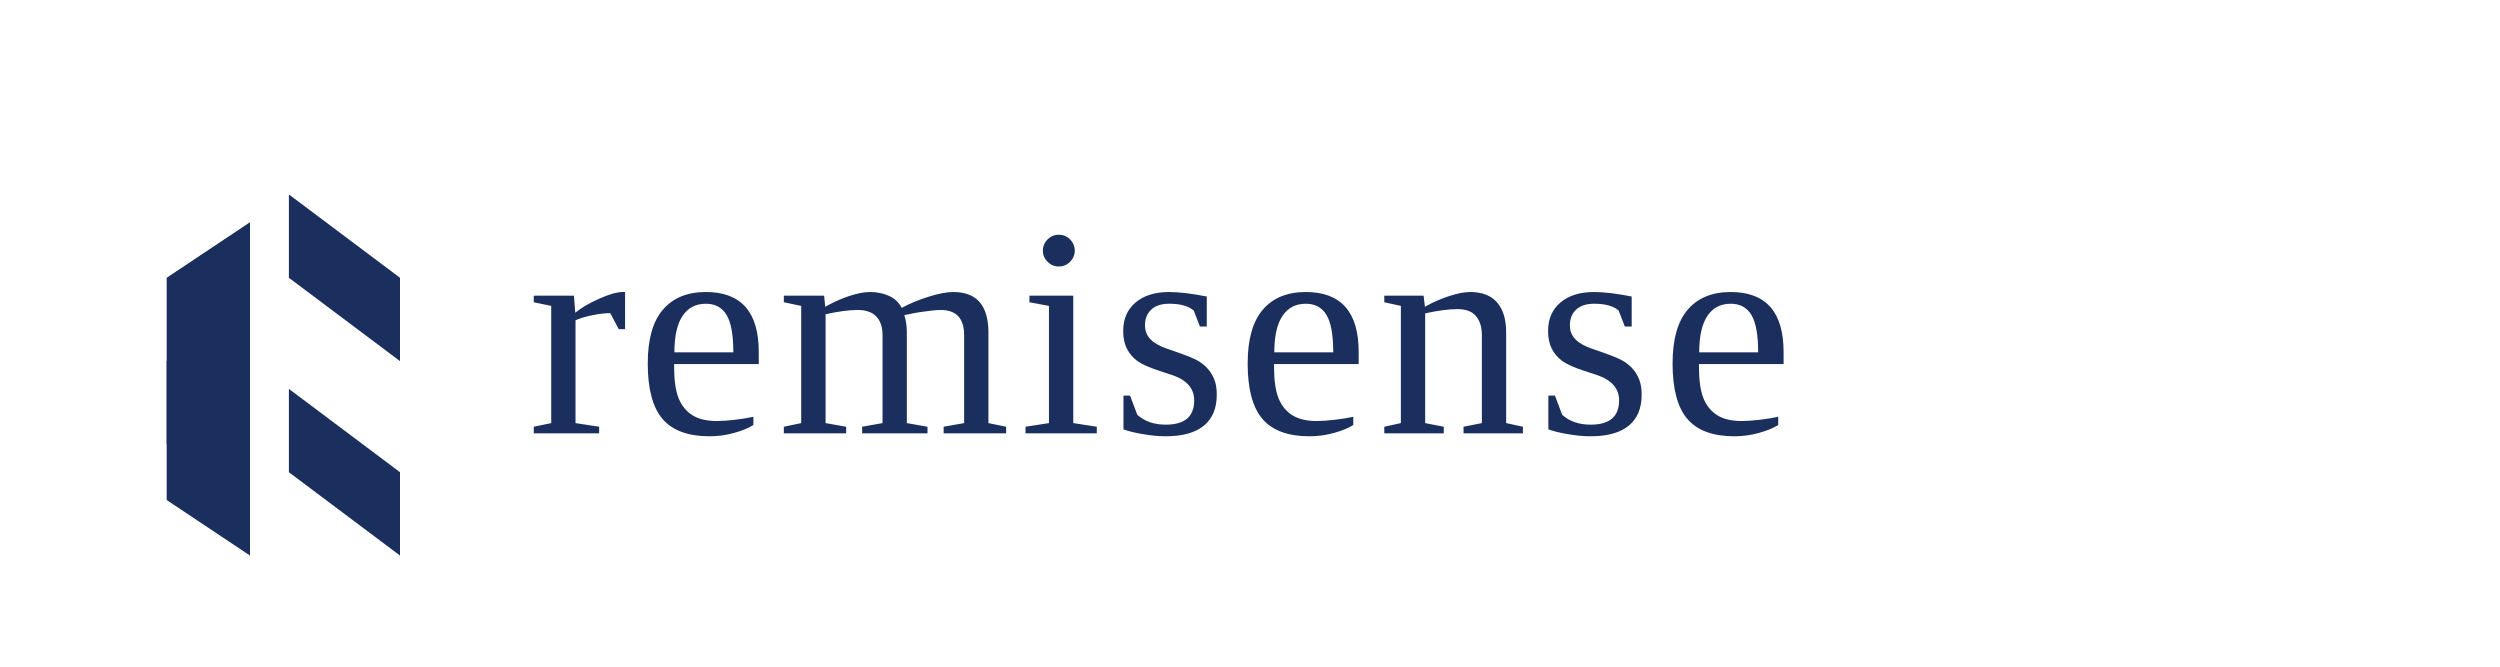
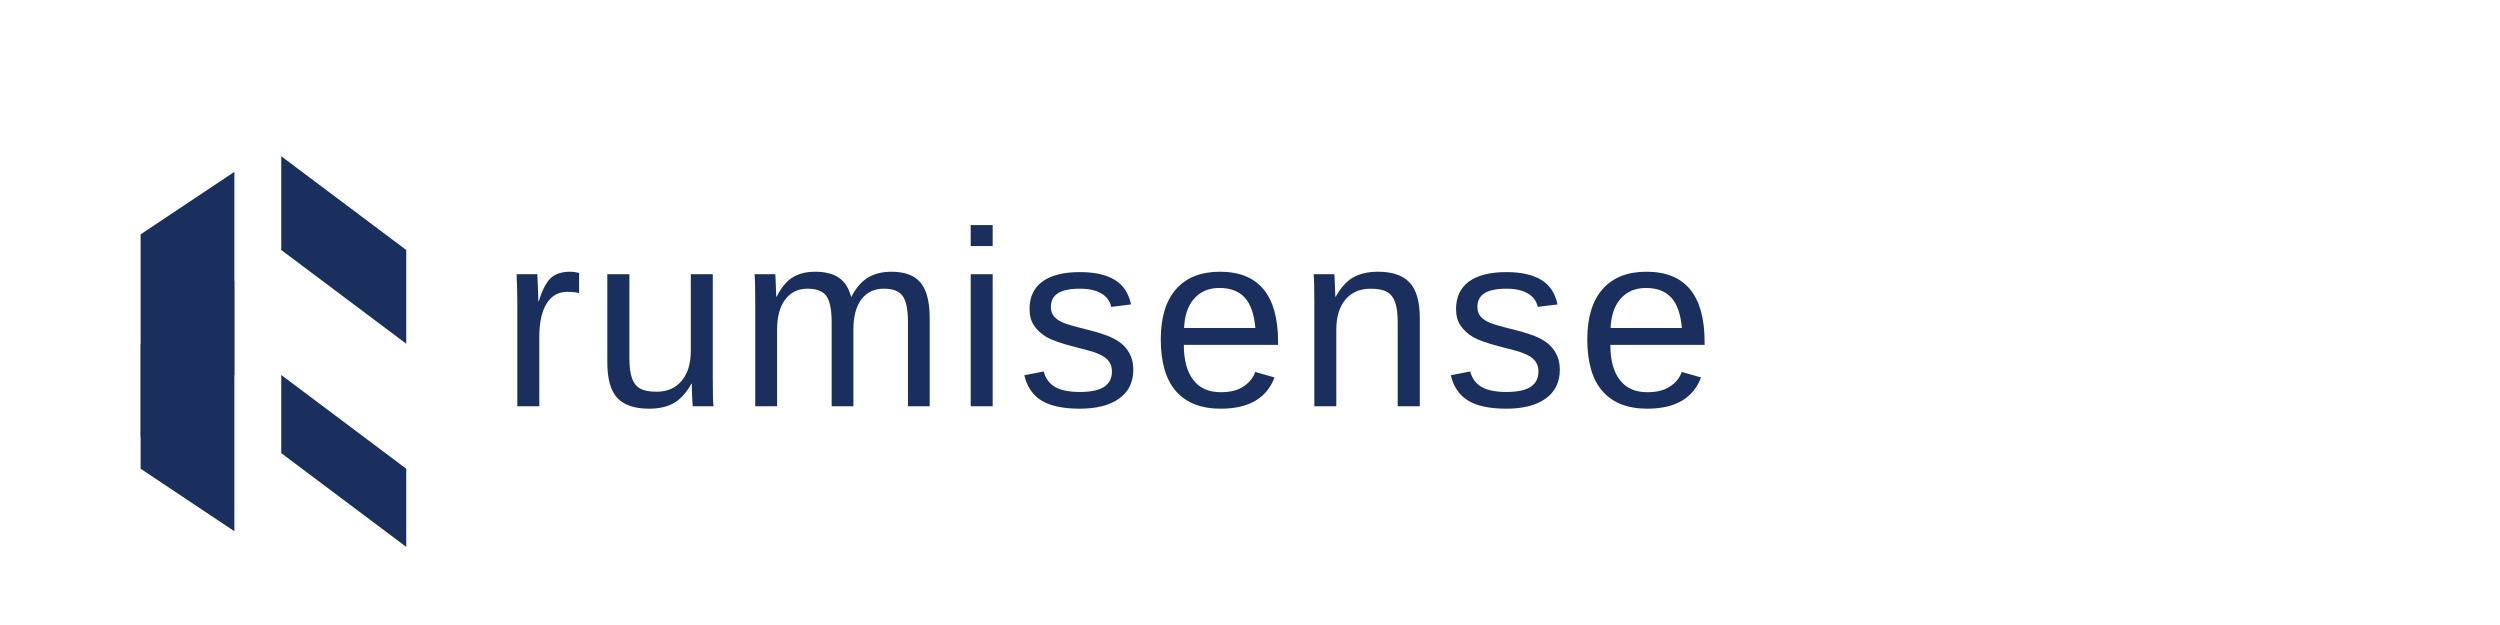
- <svg xmlns="http://www.w3.org/2000/svg" viewBox="0 0 450 120" width="100%" height="100%">
-   <g fill="#1a2f5e" transform="translate(20, 25)">
-     <path d="M 10 25 L 10 65 L 25 75 L 25 15 Z" />
-     <path d="M 32 10 L 52 25 L 52 40 L 32 25 Z" />
-     <path d="M 32 45 L 52 60 L 52 75 L 32 60 Z" />
-     <path d="M 10 40 L 25 30 L 25 45 L 10 55 Z" opacity="0.9" />
+ <svg xmlns="http://www.w3.org/2000/svg" viewBox="0 0 320 80" width="100%" height="100%">
+   <g fill="#1a2f5e" transform="translate(8, 12)">
+     <path d="M 10 18 L 10 48 L 22 56 L 22 10 Z" />
+     <path d="M 28 8 L 44 20 L 44 32 L 28 20 Z" />
+     <path d="M 28 36 L 44 48 L 44 58 L 28 46 Z" />
+     <path d="M 10 32 L 22 24 L 22 36 L 10 44 Z" opacity="0.85" />
  </g>
-   <text x="95" y="78" fill="#1a2f5e" font-family="Georgia, 'Times New Roman', serif" font-size="54" letter-spacing="1.5">
-     remisense
+   <text x="64" y="52" fill="#1a2f5e" font-family="'Helvetica Neue', Arial, sans-serif" font-size="32" font-weight="400" letter-spacing="1">
+     rumisense
  </text>
</svg>
